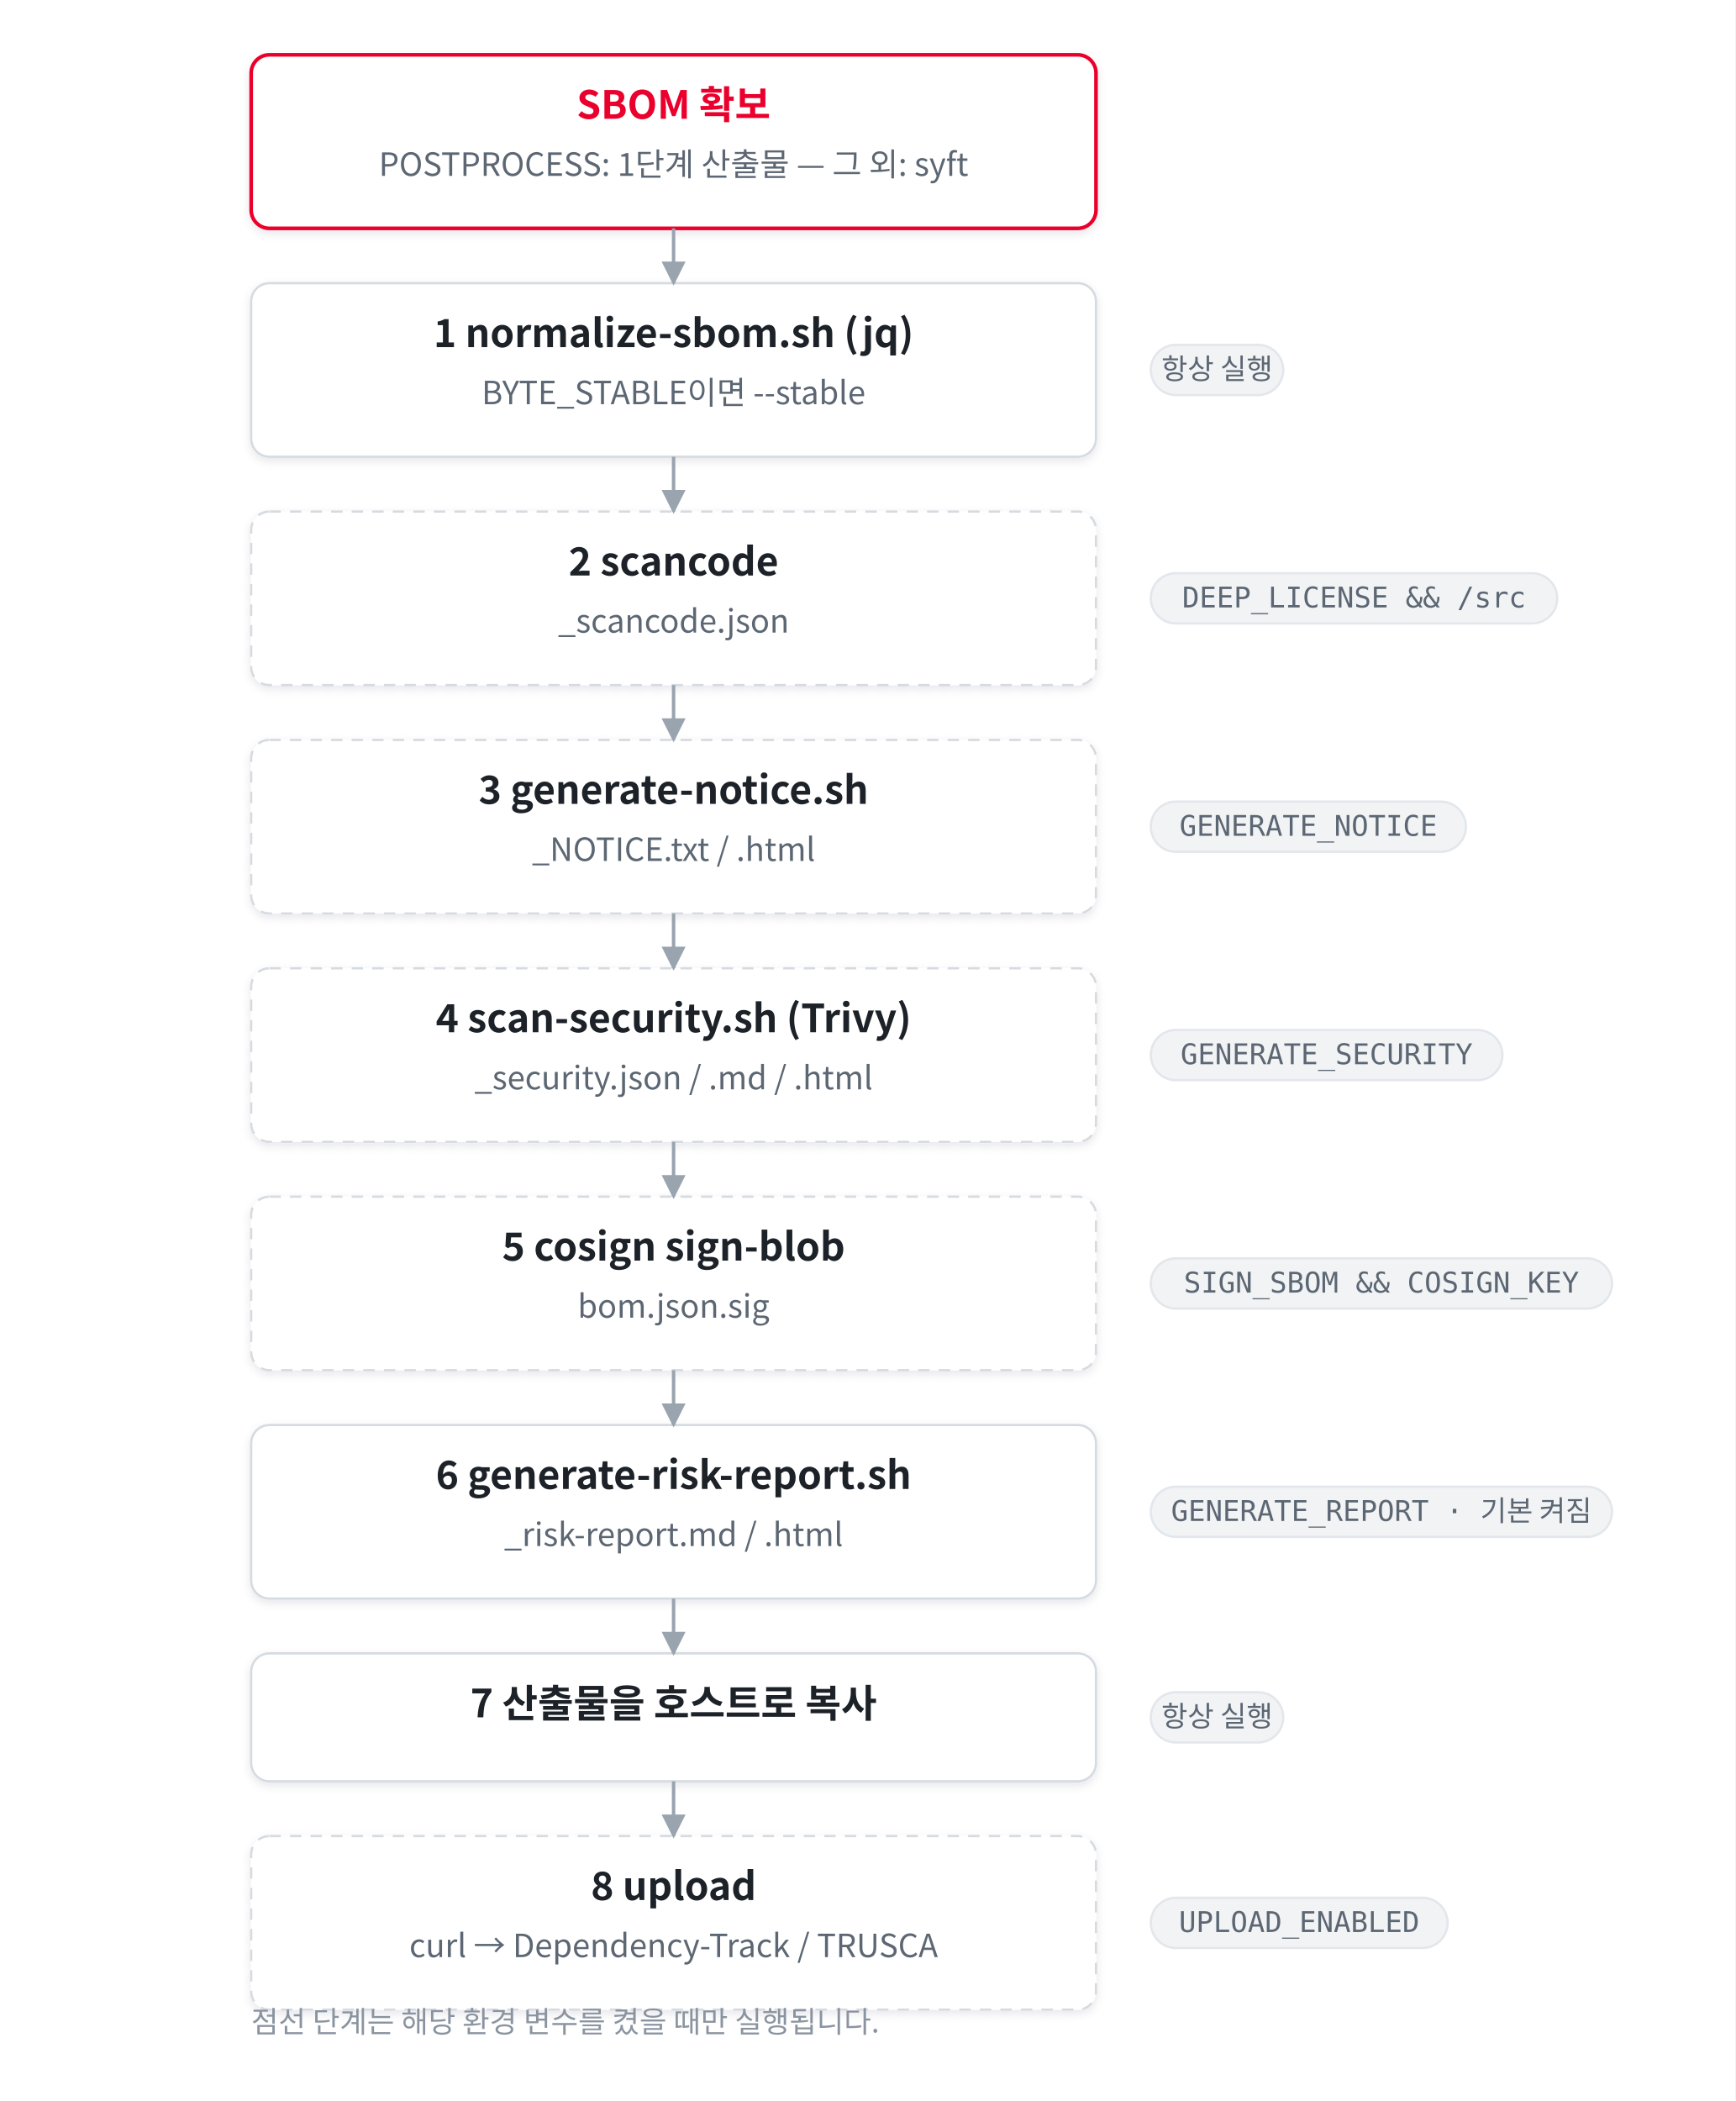
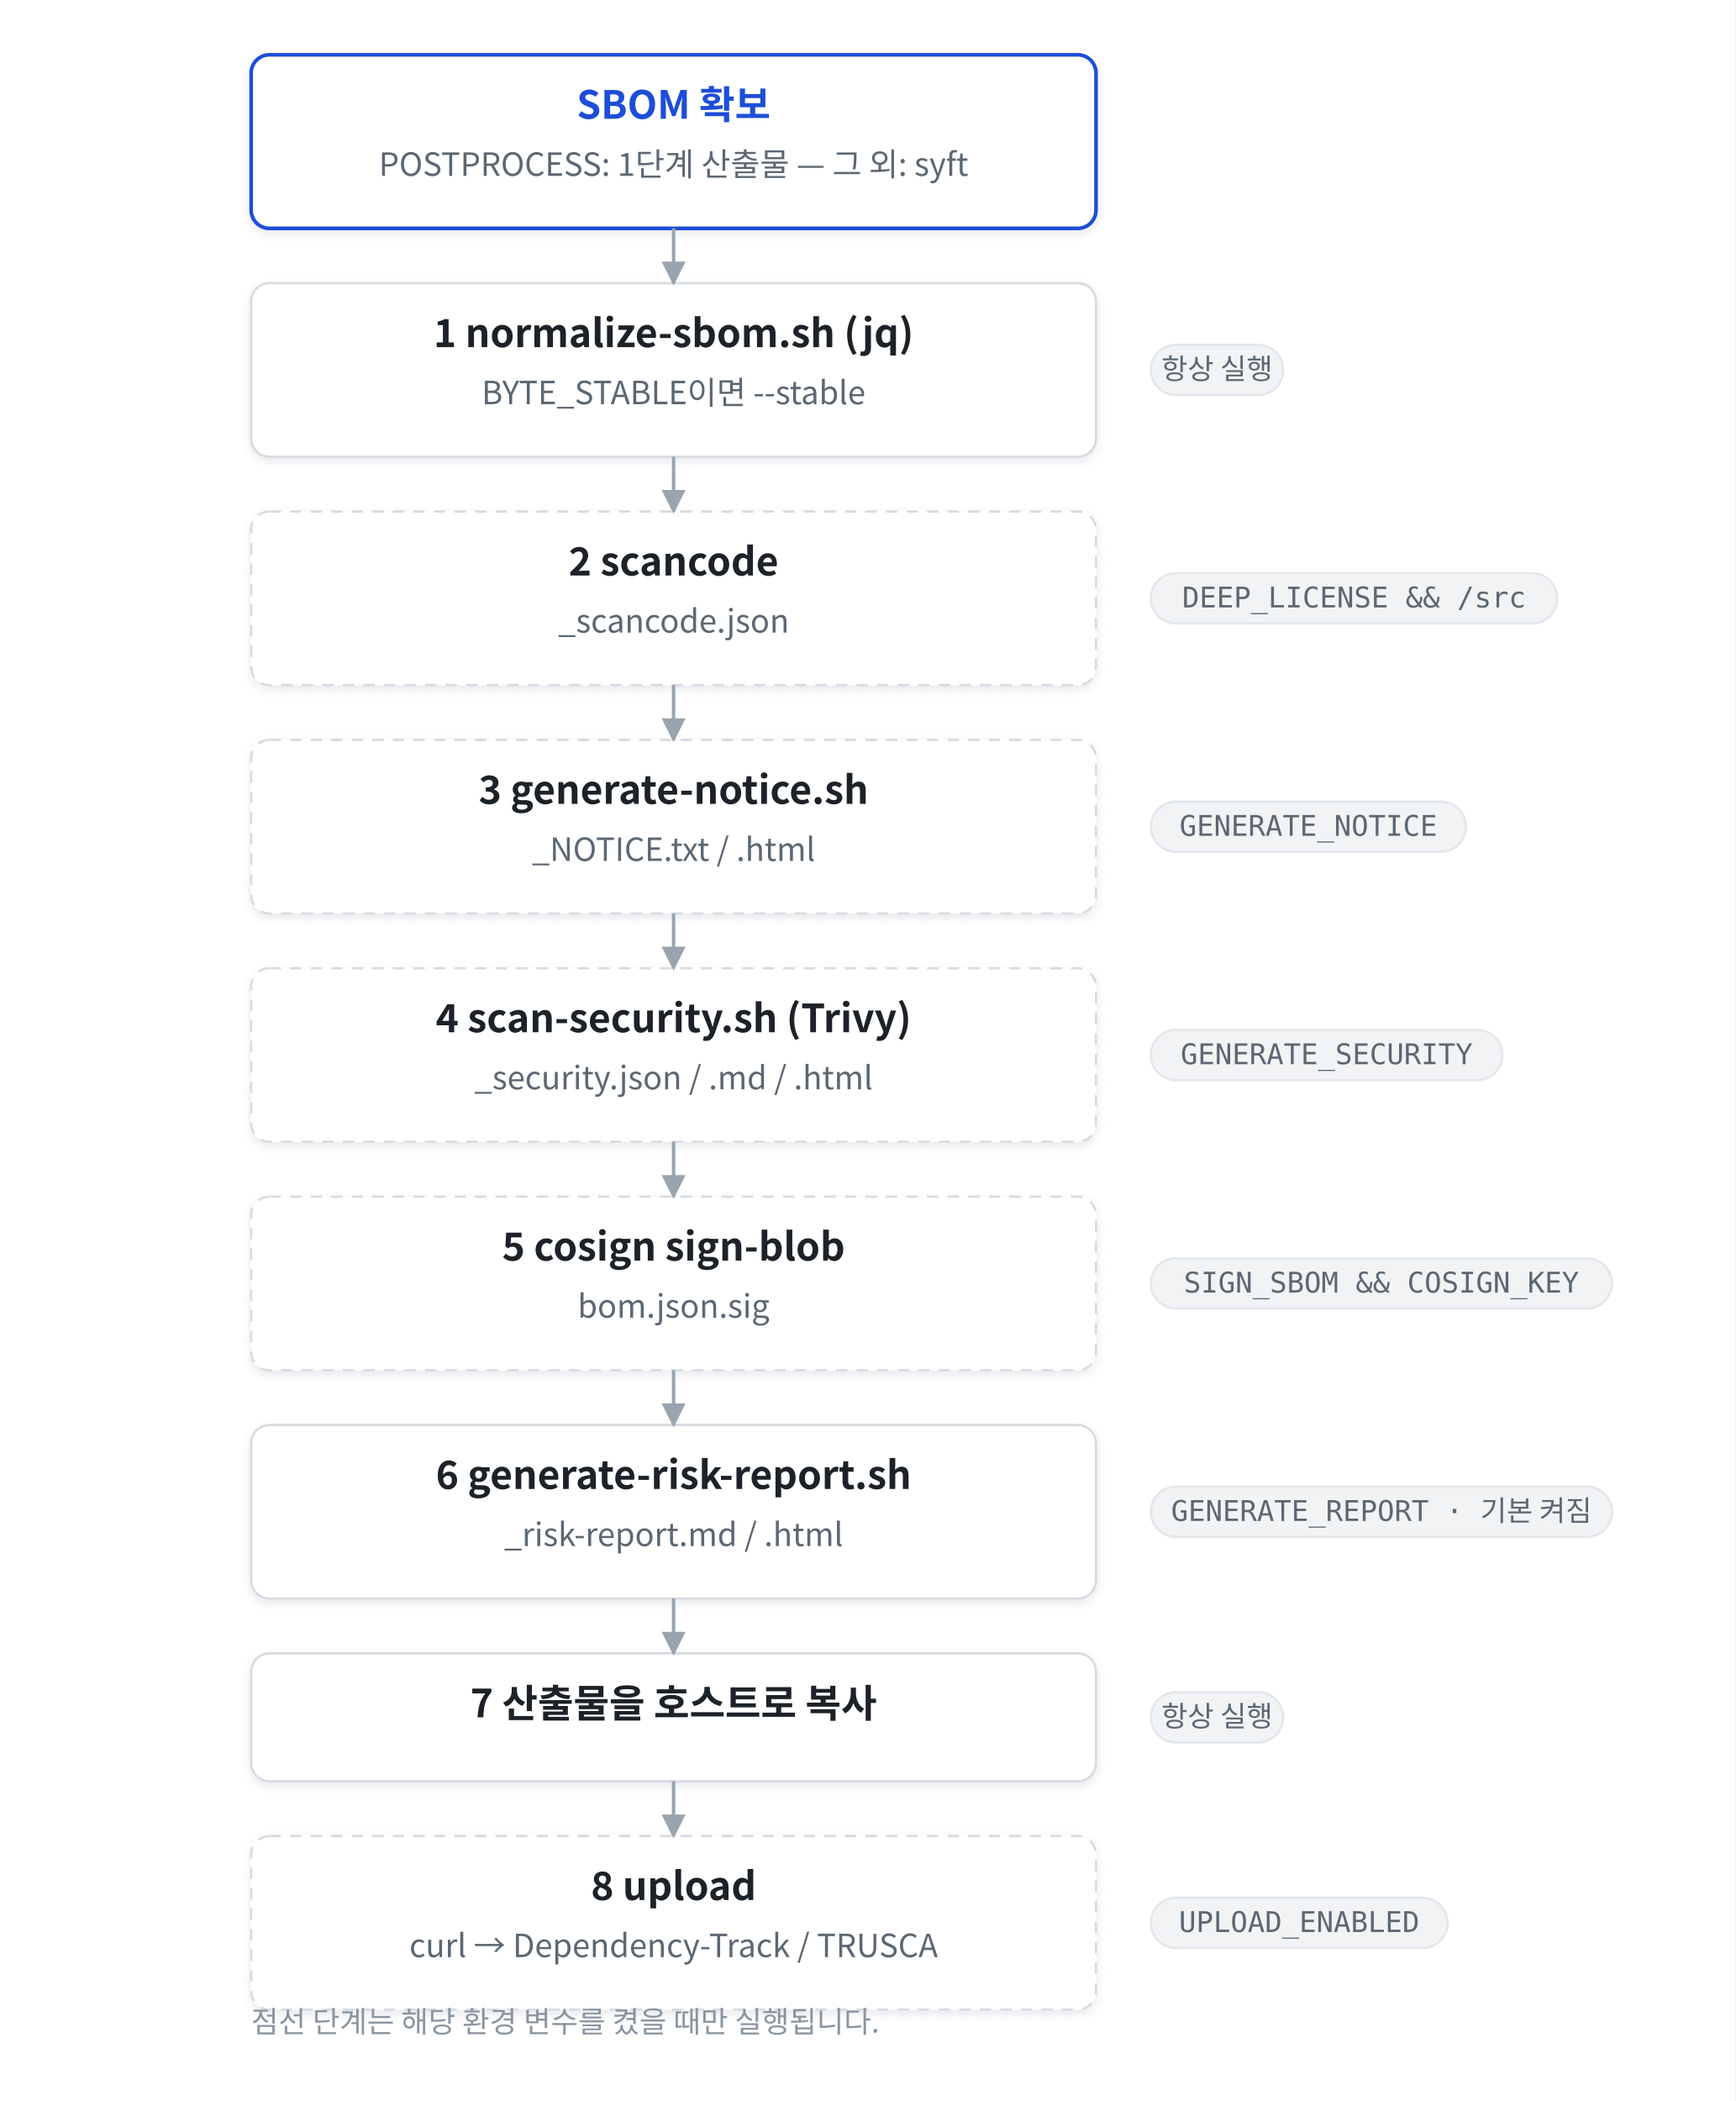
<svg xmlns="http://www.w3.org/2000/svg" width="760" height="920" viewBox="0 0 760 920">
  <defs>
    <marker id="arr" viewBox="0 0 10 10" refX="9" refY="5" markerWidth="7" markerHeight="7" orient="auto-start-reverse">
      <path d="M0,0 L10,5 L0,10 z" fill="#9aa4af" />
    </marker>
    <filter id="sh" x="-20%" y="-20%" width="140%" height="160%">
      <feDropShadow dx="0" dy="1.5" stdDeviation="2" flood-color="#1c2228" flood-opacity="0.10" />
    </filter>
  </defs>
  <rect width="760" height="920" fill="#ffffff" />
-   <rect x="110" y="24" width="370" height="76" rx="8" fill="#ffffff" stroke="#EA002C" stroke-width="1.6" filter="url(#sh)" />
-   <text x="295.0" y="52.0" text-anchor="middle" font-family="'Apple SD Gothic Neo','Noto Sans CJK KR','Malgun Gothic',sans-serif" font-size="17" font-weight="600" fill="#EA002C">SBOM 확보</text>
+   <rect x="110" y="24" width="370" height="76" rx="8" fill="#ffffff" stroke="#1d4ed8" stroke-width="1.6" filter="url(#sh)" />
+   <text x="295.0" y="52.0" text-anchor="middle" font-family="'Apple SD Gothic Neo','Noto Sans CJK KR','Malgun Gothic',sans-serif" font-size="17" font-weight="600" fill="#1d4ed8">SBOM 확보</text>
  <text x="295.0" y="77.0" text-anchor="middle" font-family="'Apple SD Gothic Neo','Noto Sans CJK KR','Malgun Gothic',sans-serif" font-size="14" fill="#5c6773">POSTPROCESS: 1단계 산출물 — 그 외: syft</text>
  <rect x="110" y="124" width="370" height="76" rx="8" fill="#ffffff" stroke="#d6dbe1" stroke-width="1" filter="url(#sh)" />
  <text x="295.0" y="152.0" text-anchor="middle" font-family="'Apple SD Gothic Neo','Noto Sans CJK KR','Malgun Gothic',sans-serif" font-size="17" font-weight="600" fill="#1c2228">1  normalize-sbom.sh (jq)</text>
  <text x="295.0" y="177.0" text-anchor="middle" font-family="'Apple SD Gothic Neo','Noto Sans CJK KR','Malgun Gothic',sans-serif" font-size="14" fill="#5c6773">BYTE_STABLE이면 --stable</text>
  <rect x="504" y="151.0" width="58" height="22" rx="11" fill="#f1f3f5" stroke="#e3e7ec" />
  <text x="533" y="166.0" text-anchor="middle" font-family="SFMono-Regular,Menlo,Consolas,monospace" font-size="12.5" fill="#5c6773">항상 실행</text>
  <rect x="110" y="224" width="370" height="76" rx="8" fill="#ffffff" stroke="#d6dbe1" stroke-width="1" stroke-dasharray="5 4" filter="url(#sh)" />
  <text x="295.0" y="252.0" text-anchor="middle" font-family="'Apple SD Gothic Neo','Noto Sans CJK KR','Malgun Gothic',sans-serif" font-size="17" font-weight="600" fill="#1c2228">2  scancode</text>
  <text x="295.0" y="277.0" text-anchor="middle" font-family="'Apple SD Gothic Neo','Noto Sans CJK KR','Malgun Gothic',sans-serif" font-size="14" fill="#5c6773">_scancode.json</text>
  <rect x="504" y="251.0" width="178" height="22" rx="11" fill="#f1f3f5" stroke="#e3e7ec" />
  <text x="593" y="266.0" text-anchor="middle" font-family="SFMono-Regular,Menlo,Consolas,monospace" font-size="12.5" fill="#5c6773">DEEP_LICENSE &amp;&amp; /src</text>
  <rect x="110" y="324" width="370" height="76" rx="8" fill="#ffffff" stroke="#d6dbe1" stroke-width="1" stroke-dasharray="5 4" filter="url(#sh)" />
  <text x="295.0" y="352.0" text-anchor="middle" font-family="'Apple SD Gothic Neo','Noto Sans CJK KR','Malgun Gothic',sans-serif" font-size="17" font-weight="600" fill="#1c2228">3  generate-notice.sh</text>
  <text x="295.0" y="377.0" text-anchor="middle" font-family="'Apple SD Gothic Neo','Noto Sans CJK KR','Malgun Gothic',sans-serif" font-size="14" fill="#5c6773">_NOTICE.txt / .html</text>
  <rect x="504" y="351.0" width="138" height="22" rx="11" fill="#f1f3f5" stroke="#e3e7ec" />
  <text x="573" y="366.0" text-anchor="middle" font-family="SFMono-Regular,Menlo,Consolas,monospace" font-size="12.5" fill="#5c6773">GENERATE_NOTICE</text>
  <rect x="110" y="424" width="370" height="76" rx="8" fill="#ffffff" stroke="#d6dbe1" stroke-width="1" stroke-dasharray="5 4" filter="url(#sh)" />
  <text x="295.0" y="452.0" text-anchor="middle" font-family="'Apple SD Gothic Neo','Noto Sans CJK KR','Malgun Gothic',sans-serif" font-size="17" font-weight="600" fill="#1c2228">4  scan-security.sh (Trivy)</text>
  <text x="295.0" y="477.0" text-anchor="middle" font-family="'Apple SD Gothic Neo','Noto Sans CJK KR','Malgun Gothic',sans-serif" font-size="14" fill="#5c6773">_security.json / .md / .html</text>
  <rect x="504" y="451.0" width="154" height="22" rx="11" fill="#f1f3f5" stroke="#e3e7ec" />
  <text x="581" y="466.0" text-anchor="middle" font-family="SFMono-Regular,Menlo,Consolas,monospace" font-size="12.5" fill="#5c6773">GENERATE_SECURITY</text>
  <rect x="110" y="524" width="370" height="76" rx="8" fill="#ffffff" stroke="#d6dbe1" stroke-width="1" stroke-dasharray="5 4" filter="url(#sh)" />
  <text x="295.0" y="552.0" text-anchor="middle" font-family="'Apple SD Gothic Neo','Noto Sans CJK KR','Malgun Gothic',sans-serif" font-size="17" font-weight="600" fill="#1c2228">5  cosign sign-blob</text>
  <text x="295.0" y="577.0" text-anchor="middle" font-family="'Apple SD Gothic Neo','Noto Sans CJK KR','Malgun Gothic',sans-serif" font-size="14" fill="#5c6773">bom.json.sig</text>
  <rect x="504" y="551.0" width="202" height="22" rx="11" fill="#f1f3f5" stroke="#e3e7ec" />
  <text x="605" y="566.0" text-anchor="middle" font-family="SFMono-Regular,Menlo,Consolas,monospace" font-size="12.5" fill="#5c6773">SIGN_SBOM &amp;&amp; COSIGN_KEY</text>
  <rect x="110" y="624" width="370" height="76" rx="8" fill="#ffffff" stroke="#d6dbe1" stroke-width="1" filter="url(#sh)" />
  <text x="295.0" y="652.0" text-anchor="middle" font-family="'Apple SD Gothic Neo','Noto Sans CJK KR','Malgun Gothic',sans-serif" font-size="17" font-weight="600" fill="#1c2228">6  generate-risk-report.sh</text>
  <text x="295.0" y="677.0" text-anchor="middle" font-family="'Apple SD Gothic Neo','Noto Sans CJK KR','Malgun Gothic',sans-serif" font-size="14" fill="#5c6773">_risk-report.md / .html</text>
  <rect x="504" y="651.0" width="202" height="22" rx="11" fill="#f1f3f5" stroke="#e3e7ec" />
  <text x="605" y="666.0" text-anchor="middle" font-family="SFMono-Regular,Menlo,Consolas,monospace" font-size="12.5" fill="#5c6773">GENERATE_REPORT · 기본 켜짐</text>
  <rect x="110" y="724" width="370" height="56" rx="8" fill="#ffffff" stroke="#d6dbe1" stroke-width="1" filter="url(#sh)" />
  <text x="295.0" y="752.0" text-anchor="middle" font-family="'Apple SD Gothic Neo','Noto Sans CJK KR','Malgun Gothic',sans-serif" font-size="17" font-weight="600" fill="#1c2228">7  산출물을 호스트로 복사</text>
  <rect x="504" y="741.0" width="58" height="22" rx="11" fill="#f1f3f5" stroke="#e3e7ec" />
  <text x="533" y="756.0" text-anchor="middle" font-family="SFMono-Regular,Menlo,Consolas,monospace" font-size="12.5" fill="#5c6773">항상 실행</text>
  <rect x="110" y="804" width="370" height="76" rx="8" fill="#ffffff" stroke="#d6dbe1" stroke-width="1" stroke-dasharray="5 4" filter="url(#sh)" />
  <text x="295.0" y="832.0" text-anchor="middle" font-family="'Apple SD Gothic Neo','Noto Sans CJK KR','Malgun Gothic',sans-serif" font-size="17" font-weight="600" fill="#1c2228">8  upload</text>
  <text x="295.0" y="857.0" text-anchor="middle" font-family="'Apple SD Gothic Neo','Noto Sans CJK KR','Malgun Gothic',sans-serif" font-size="14" fill="#5c6773">curl → Dependency-Track / TRUSCA</text>
  <rect x="504" y="831.0" width="130" height="22" rx="11" fill="#f1f3f5" stroke="#e3e7ec" />
  <text x="569" y="846.0" text-anchor="middle" font-family="SFMono-Regular,Menlo,Consolas,monospace" font-size="12.5" fill="#5c6773">UPLOAD_ENABLED</text>
  <path d="M295.0,100 L295.0,124" fill="none" stroke="#9aa4af" stroke-width="1.5" marker-end="url(#arr)" />
  <path d="M295.0,200 L295.0,224" fill="none" stroke="#9aa4af" stroke-width="1.5" marker-end="url(#arr)" />
  <path d="M295.0,300 L295.0,324" fill="none" stroke="#9aa4af" stroke-width="1.5" marker-end="url(#arr)" />
  <path d="M295.0,400 L295.0,424" fill="none" stroke="#9aa4af" stroke-width="1.5" marker-end="url(#arr)" />
  <path d="M295.0,500 L295.0,524" fill="none" stroke="#9aa4af" stroke-width="1.5" marker-end="url(#arr)" />
  <path d="M295.0,600 L295.0,624" fill="none" stroke="#9aa4af" stroke-width="1.5" marker-end="url(#arr)" />
  <path d="M295.0,700 L295.0,724" fill="none" stroke="#9aa4af" stroke-width="1.5" marker-end="url(#arr)" />
  <path d="M295.0,780 L295.0,804" fill="none" stroke="#9aa4af" stroke-width="1.5" marker-end="url(#arr)" />
  <text x="110" y="890" text-anchor="start" font-family="'Apple SD Gothic Neo','Noto Sans CJK KR','Malgun Gothic',sans-serif" font-size="13" font-weight="400" fill="#8a94a0">점선 단계는 해당 환경 변수를 켰을 때만 실행됩니다.</text>
</svg>
